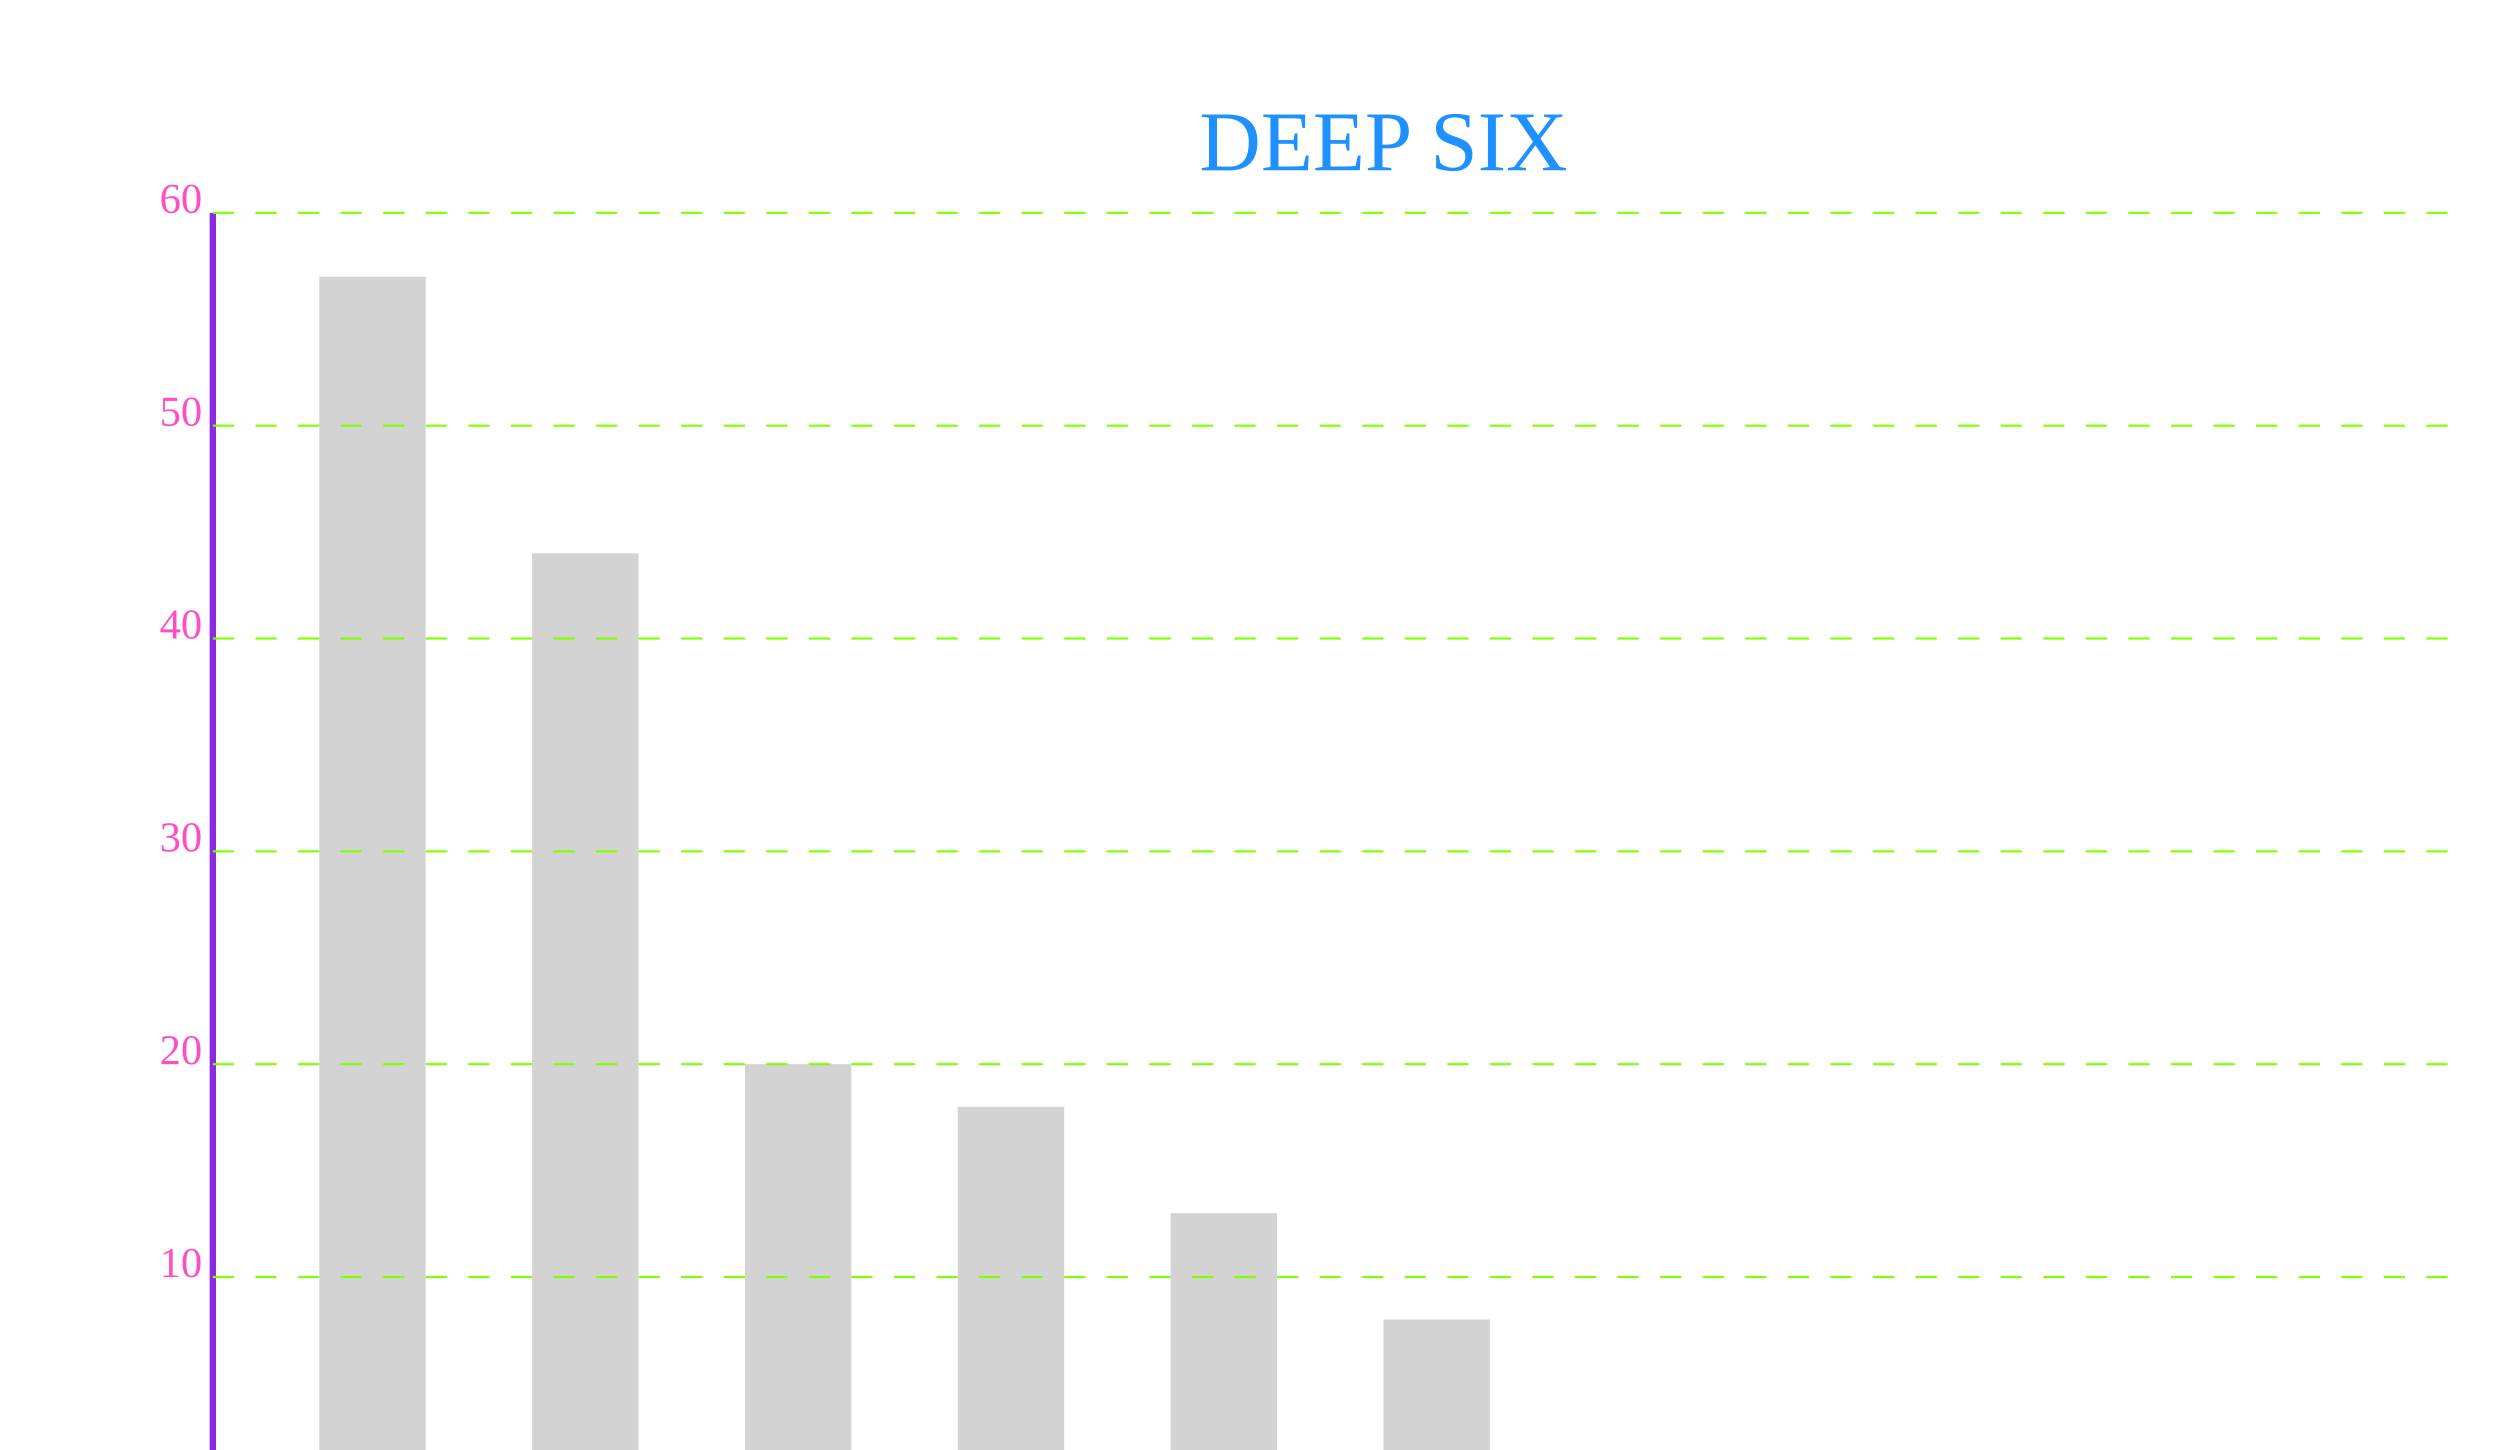
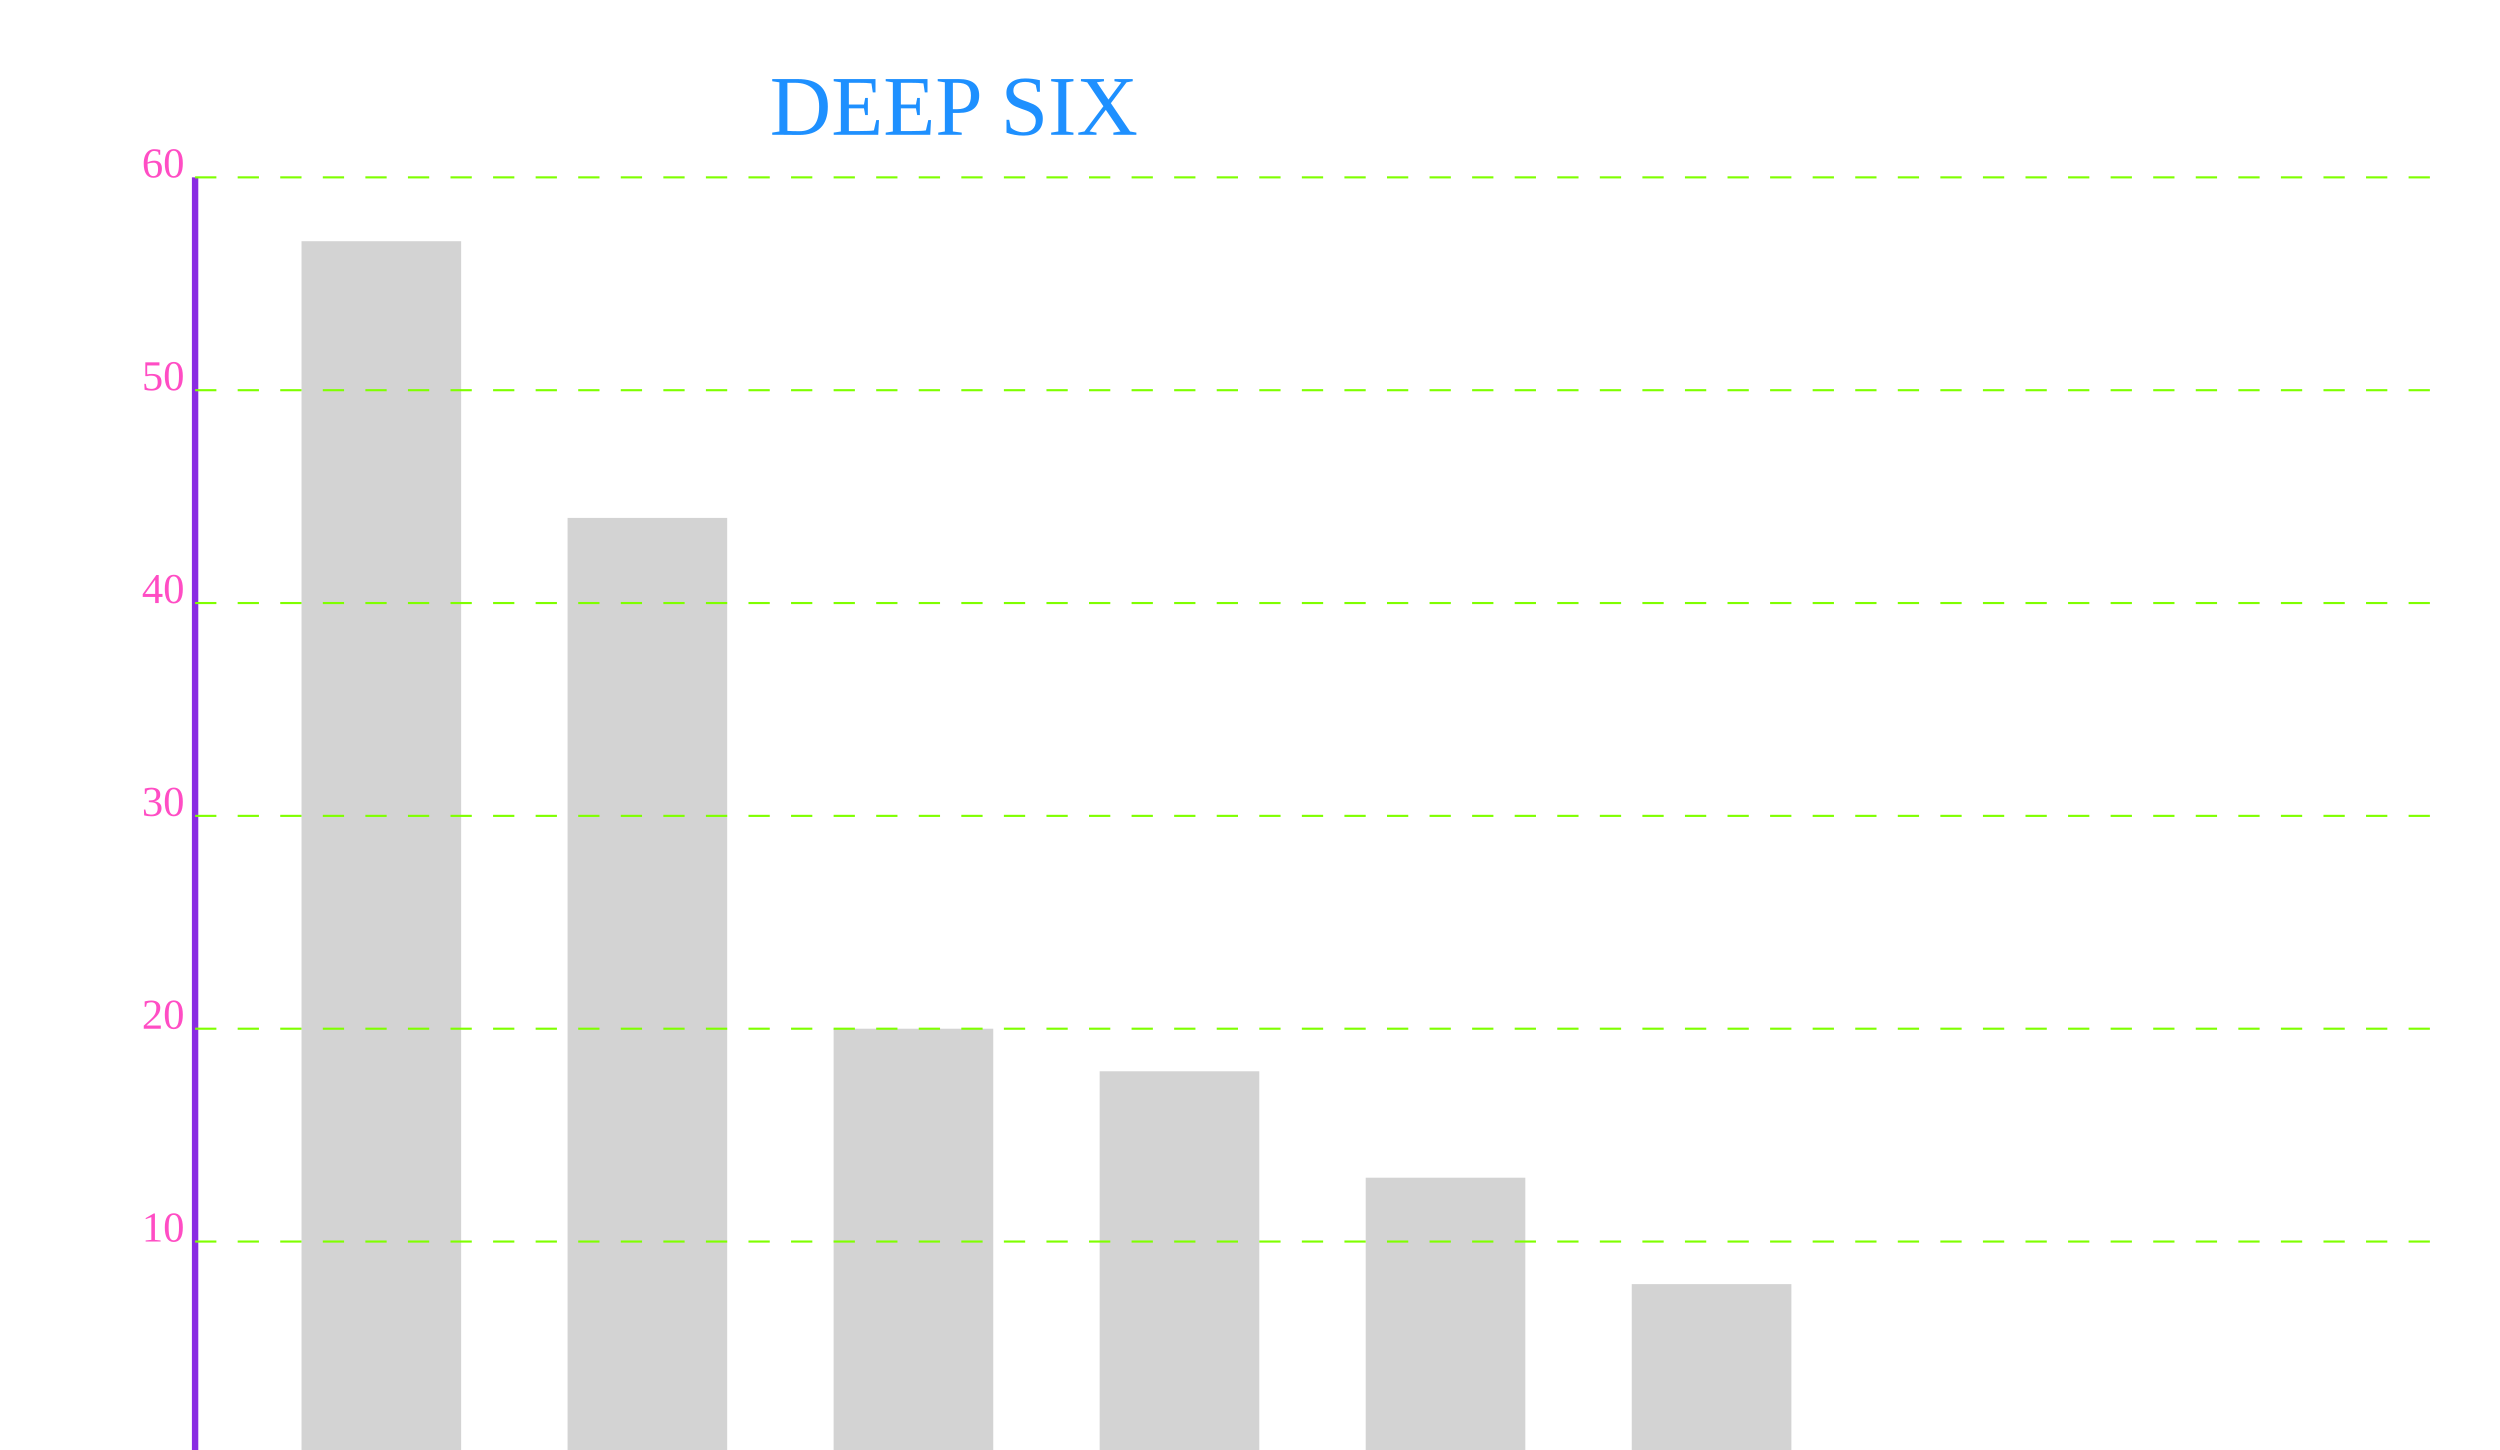
<svg xmlns="http://www.w3.org/2000/svg" width="100%" height="100%">
-   <g transform="translate(25, 350) scale(.5)">
-     <text x="600" y="-620" text-anchor="middle" fill="DodgerBlue" font-size="40">DEEP SIX</text>
+   <g transform="translate(25, 410) scale(.6)">
+     <text x="320" y="-620" text-anchor="start" fill="DodgerBlue" font-size="40">DEEP SIX</text>
    <line x1="50" y1="0" x2="1200" y2="0" stroke="BlueViolet" stroke-width="3" />
    <line x1="50" y1="0" x2="50" y2="-600" stroke="BlueViolet" stroke-width="3" />
    <g id="BeastBoy">
      <text x="100 " y="30" text-anchor="start" font-size="22" fill="blue">Beast Boy</text>
-       <rect x="100" y="-570" width="50" height="570" fill="lightgrey" />
+       <rect x="100" y="-570" width="75" height="570" fill="lightgrey" />
    </g>
    <g id="Aqualad">
-       <text x="200 " y="30" text-anchor="start" font-size="22" fill="blue">Aqualad</text>
-       <rect x="200" y="-440" width="50" height="440" fill="lightgrey" />
+       <text x="225 " y="30" text-anchor="start" font-size="22" fill="blue">Aqualad</text>
+       <rect x="225" y="-440" width="75" height="440" fill="lightgrey" />
    </g>
    <g id="Robin">
-       <text x="300 " y="30" text-anchor="start" font-size="22" fill="blue">Robin</text>
-       <rect x="300" y="-200" width="50" height="200" fill="lightgrey" />
+       <text x="350 " y="30" text-anchor="start" font-size="22" fill="blue">Robin</text>
+       <rect x="350" y="-200" width="75" height="200" fill="lightgrey" />
    </g>
    <g id="Cyborg">
-       <text x="400 " y="30" text-anchor="start" font-size="22" fill="blue">Cyborg</text>
-       <rect x="400" y="-180" width="50" height="180" fill="lightgrey" />
+       <text x="475 " y="30" text-anchor="start" font-size="22" fill="blue">Cyborg</text>
+       <rect x="475" y="-180" width="75" height="180" fill="lightgrey" />
    </g>
    <g id="Raven">
-       <text x="500 " y="30" text-anchor="start" font-size="22" fill="blue">Raven</text>
-       <rect x="500" y="-130" width="50" height="130" fill="lightgrey" />
+       <text x="600 " y="30" text-anchor="start" font-size="22" fill="blue">Raven</text>
+       <rect x="600" y="-130" width="75" height="130" fill="lightgrey" />
    </g>
    <g id="Starfire">
-       <text x="600 " y="30" text-anchor="start" font-size="22" fill="blue">Starfire</text>
-       <rect x="600" y="-80" width="50" height="80" fill="lightgrey" />
+       <text x="725 " y="30" text-anchor="start" font-size="22" fill="blue">Starfire</text>
+       <rect x="725" y="-80" width="75" height="80" fill="lightgrey" />
    </g>
    <text x="35" y="-100" fill="#ff4dc4" text-anchor="middle" font-size="20">10</text>
    <line x1="50" y1="-100" x2="1100" y2="-100" stroke="Chartreuse" stroke-dasharray="10" />
    <text x="35" y="-200" fill="#ff4dc4" text-anchor="middle" font-size="20">20</text>
    <line x1="50" y1="-200" x2="1100" y2="-200" stroke="Chartreuse" stroke-dasharray="10" />
    <text x="35" y="-300" fill="#ff4dc4" text-anchor="middle" font-size="20">30</text>
    <line x1="50" y1="-300" x2="1100" y2="-300" stroke="Chartreuse" stroke-dasharray="10" />
    <text x="35" y="-400" fill="#ff4dc4" text-anchor="middle" font-size="20">40</text>
    <line x1="50" y1="-400" x2="1100" y2="-400" stroke="Chartreuse" stroke-dasharray="10" />
    <text x="35" y="-500" fill="#ff4dc4" text-anchor="middle" font-size="20">50</text>
    <line x1="50" y1="-500" x2="1100" y2="-500" stroke="Chartreuse" stroke-dasharray="10" />
    <text x="35" y="-600" fill="#ff4dc4" text-anchor="middle" font-size="20">60</text>
    <line x1="50" y1="-600" x2="1100" y2="-600" stroke="Chartreuse" stroke-dasharray="10" />
  </g>
</svg>
